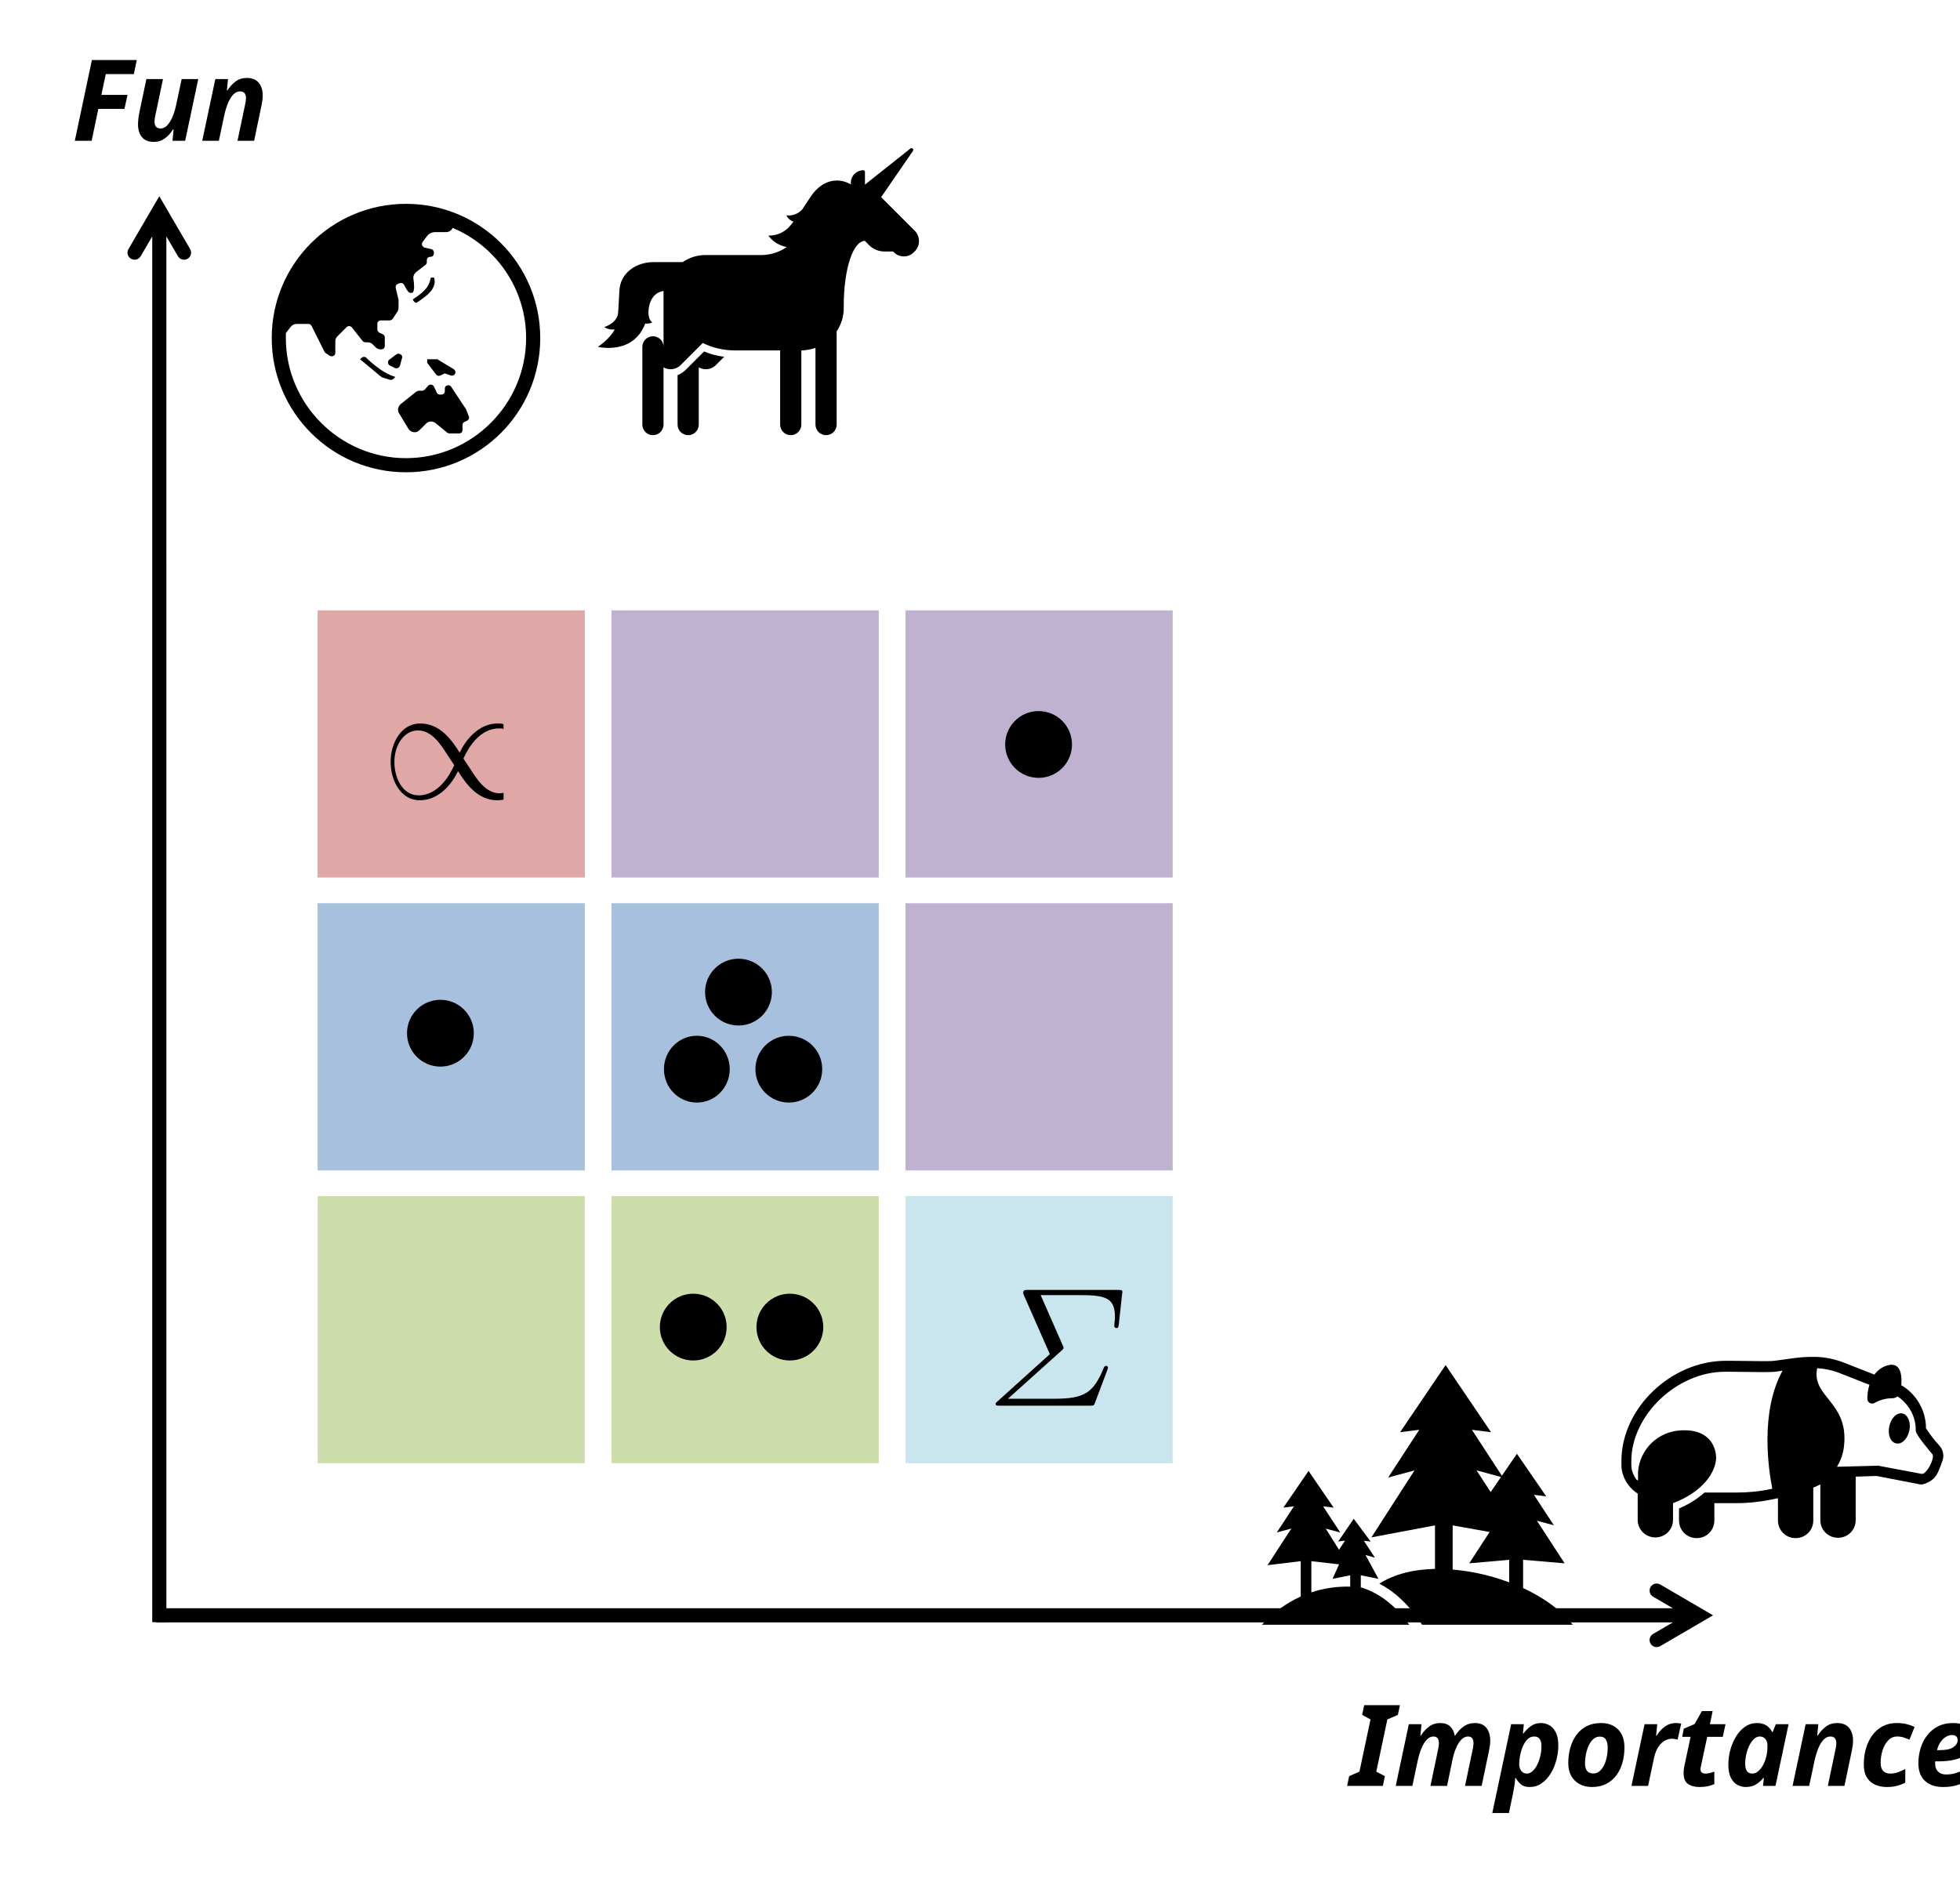
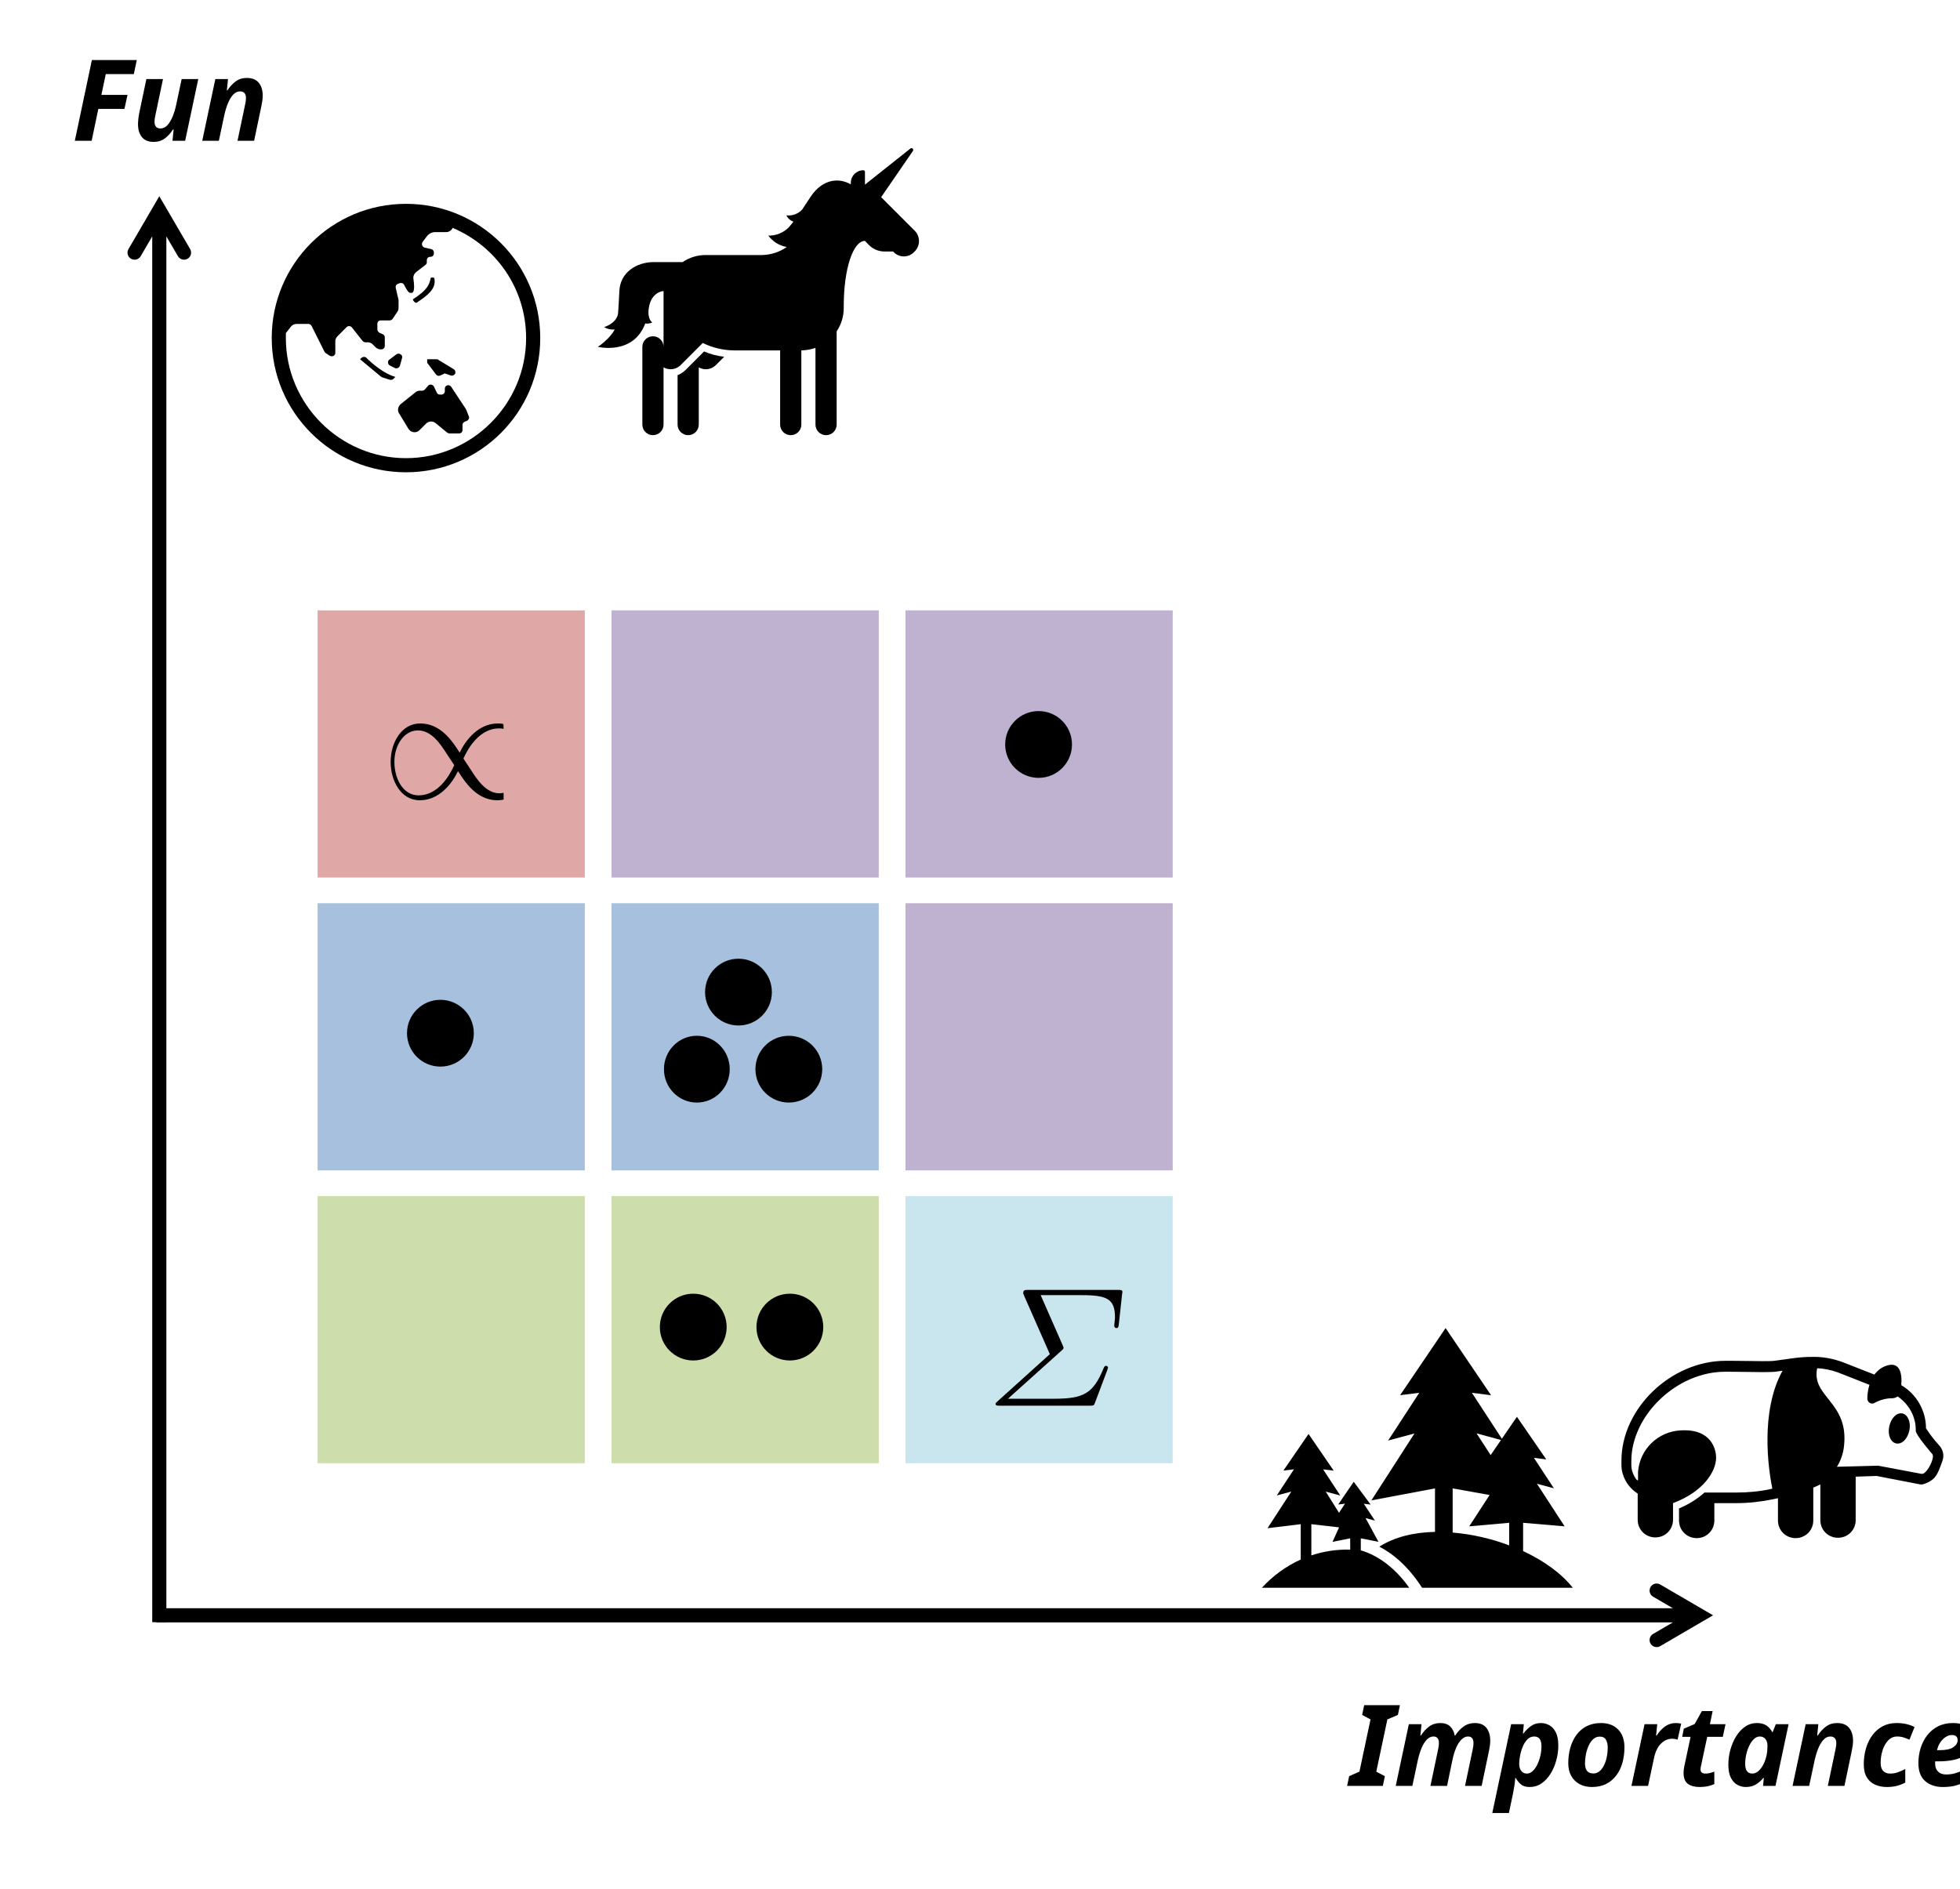
<svg xmlns="http://www.w3.org/2000/svg" width="1907" height="1838" xml:space="preserve" overflow="hidden">
  <g transform="translate(-1347 -889)">
    <g>
      <rect x="1656" y="1483" width="260" height="260" fill="#C0504D" fill-opacity="0.502" />
      <rect x="1942" y="1483" width="260" height="260" fill="#8064A2" fill-opacity="0.502" />
      <rect x="2228" y="1483" width="260" height="260" fill="#8064A2" fill-opacity="0.502" />
      <rect x="1656" y="1768" width="260" height="260" fill="#4F81BD" fill-opacity="0.502" />
      <rect x="1942" y="1768" width="260" height="260" fill="#4F81BD" fill-opacity="0.502" />
      <rect x="2228" y="1768" width="260" height="260" fill="#8064A2" fill-opacity="0.502" />
      <rect x="1656" y="2053" width="260" height="260" fill="#9BBB59" fill-opacity="0.502" />
      <rect x="1942" y="2053" width="260" height="260" fill="#9BBB59" fill-opacity="0.502" />
      <rect x="2228" y="2053" width="260" height="260" fill="#93CDDD" fill-opacity="0.502" />
      <path d="M1508.87 1093.61 1508.88 2467.68 1495.13 2467.68 1495.12 1093.61ZM1472 1131.4 1502 1079.97 1532 1131.4C1533.91 1134.68 1532.81 1138.89 1529.53 1140.8 1526.25 1142.71 1522.04 1141.61 1520.12 1138.33L1496.06 1097.08 1507.94 1097.08 1483.88 1138.33 1483.88 1138.33C1481.96 1141.61 1477.75 1142.71 1474.47 1140.8 1471.19 1138.89 1470.09 1134.68 1472 1131.4Z" fill="#000000" fill-rule="nonzero" fill-opacity="1" />
      <path d="M13.607-6.875 1514.71-6.875 1514.71 6.875 13.607 6.875ZM51.398 30.001-0.032-5.22813e-07 51.398-30.001C54.678-31.914 58.888-30.806 60.801-27.527 62.714-24.247 61.606-20.037 58.327-18.124L58.327-18.124 17.077 5.938 17.077-5.938 58.327 18.124C61.606 20.037 62.714 24.247 60.801 27.527 58.888 30.806 54.678 31.914 51.398 30.001Z" fill="#000000" fill-rule="nonzero" fill-opacity="1" transform="matrix(-1 0 0 1 3013.71 2461)" />
      <g>
        <g>
          <g>
            <path d="M2013.81 1249.25C2011.65 1251.36 2009.08 1253 2006.25 1254.06L2006.25 1302.19C2006.25 1307.88 2010.87 1312.5 2016.56 1312.5 2022.26 1312.5 2026.87 1307.88 2026.87 1302.19L2026.87 1246.5C2032.21 1249.59 2038.96 1248.75 2043.37 1244.44L2051.62 1236.19C2044.88 1235.44 2038.27 1233.71 2032.03 1231.03Z" fill="#000000" fill-rule="nonzero" fill-opacity="1" />
            <path d="M2237.25 1113.81 2204.32 1080.88 2235.26 1035.88C2235.8 1035.1 2235.6 1034.03 2234.83 1033.49 2234.19 1033.05 2233.34 1033.09 2232.75 1033.58L2188.57 1068.68 2188.57 1056.41C2188.63 1055.52 2187.96 1054.75 2187.07 1054.69 2187 1054.68 2186.93 1054.68 2186.86 1054.69 2180.24 1054.76 2174.9 1060.1 2174.82 1066.72L2174.82 1068.44C2162.59 1061.36 2147.32 1063.83 2136.39 1079.47 2133.3 1084.18 2130.38 1088.68 2127.49 1092.91 2123.58 1097.16 2117.86 1099.27 2112.12 1098.58 2113.49 1101.48 2115.97 1103.69 2119 1104.7 2117.56 1106.56 2116.11 1108.35 2114.63 1110.03 2109.4 1115.48 2102.11 1118.48 2094.56 1118.28 2098.88 1124.16 2105.31 1128.14 2112.5 1129.38 2105.56 1134.23 2097.35 1136.94 2088.89 1137.19L2033.89 1137.19C2025.8 1137.09 2017.88 1139.49 2011.2 1144.06L1983.18 1144.06C1965.69 1144.06 1950.67 1154.58 1949.67 1171.56 1948.95 1183.04 1948.81 1189.33 1948.26 1194.77 1946.27 1204.08 1934.75 1207.35 1934.75 1207.35 1937.85 1209.21 1941.47 1210.02 1945.06 1209.65 1940.32 1218.93 1928.73 1226.56 1928.73 1226.56 1928.73 1226.56 1963.11 1234.98 1974.8 1203.81 1977.14 1204.18 1979.55 1203.81 1981.67 1202.74 1981.67 1202.74 1976.65 1200.16 1978.23 1188.99 1980.57 1172.66 1992.6 1172.25 1992.6 1172.25L1992.6 1226.56C1992.6 1220.87 1987.99 1216.25 1982.29 1216.25 1976.59 1216.25 1971.98 1220.87 1971.98 1226.56L1971.98 1302.19C1971.98 1307.88 1976.59 1312.5 1982.29 1312.5 1987.99 1312.5 1992.6 1307.88 1992.6 1302.19L1992.6 1246.5C1997.94 1249.59 2004.69 1248.75 2009.1 1244.44L2030.76 1222.78C2040.28 1227.47 2050.74 1229.93 2061.35 1230L2106.04 1230 2106.04 1302.19C2106.04 1307.88 2110.66 1312.5 2116.35 1312.5 2122.05 1312.5 2126.67 1307.88 2126.67 1302.19L2126.67 1230C2131.34 1229.9 2135.98 1229.09 2140.42 1227.59L2140.42 1302.19C2140.42 1307.88 2145.03 1312.5 2150.73 1312.5 2156.42 1312.5 2161.04 1307.88 2161.04 1302.19L2161.04 1211.44C2165.57 1204.74 2167.96 1196.83 2167.92 1188.75L2167.92 1187.03C2167.92 1150.08 2177.2 1123.44 2188.54 1123.44L2192.56 1127.56C2196.41 1131.4 2201.57 1133.61 2207 1133.75L2215.94 1133.75 2216.62 1134.44C2221.95 1139.85 2230.66 1139.91 2236.07 1134.59 2236.12 1134.54 2236.17 1134.49 2236.22 1134.44L2237.25 1133.41C2242.41 1127.89 2242.41 1119.32 2237.25 1113.81Z" fill="#000000" fill-rule="nonzero" fill-opacity="1" />
          </g>
        </g>
      </g>
      <g>
        <g>
          <g>
            <path d="M3197.88 2264.53C3192.38 2263.5 3186.88 2269 3185.16 2277.25 3183.44 2285.5 3186.53 2292.72 3192.03 2293.75 3197.53 2294.78 3203.03 2289.28 3204.75 2281.03 3206.47 2272.78 3203.03 2265.56 3197.88 2264.53Z" fill="#000000" fill-rule="nonzero" fill-opacity="1" />
            <path d="M2939.72 2329.5C2937.66 2327.09 2936.28 2324.34 2935.25 2321.25 2934.56 2319.19 2934.22 2316.78 2934.22 2314.72L2934.22 2310.94C2934.22 2266.25 2978.56 2223.97 3025.31 2223.97L3030.81 2223.97C3039.06 2223.97 3054.53 2224.31 3061.41 2224.31 3064.16 2224.31 3070.69 2224.31 3074.12 2223.97L3081.34 2222.94C3059.34 2262.81 3067.59 2318.84 3071.38 2337.75L3070 2338.09C3059 2340.5 3047.66 2341.53 3036.31 2341.53L3005.38 2341.53C2998.16 2348.06 2989.56 2353.22 2980.62 2357L2980.62 2368.69C2980.62 2378.31 2988.19 2385.88 2997.81 2385.88 3007.44 2385.88 3015 2378.31 3015 2368.69L3015 2351.84 3036.31 2351.84C3048.34 2351.84 3060.38 2350.47 3072.06 2348.06L3076.88 2347.03 3076.88 2368.69C3076.88 2378.31 3084.44 2385.88 3094.06 2385.88 3103.69 2385.88 3111.25 2378.31 3111.25 2368.69L3111.25 2336.72C3113.66 2335.69 3116.06 2334.66 3118.12 2333.62L3118.12 2368.34C3118.12 2377.97 3125.69 2385.53 3135.31 2385.53 3144.94 2385.53 3152.5 2377.97 3152.5 2368.34L3152.5 2326.06 3172.78 2325.38 3215.41 2333.62C3216.09 2333.62 3216.78 2333.62 3217.47 2333.62 3221.59 2332.59 3225.72 2330.53 3228.81 2327.44 3232.25 2324 3234.66 2317.12 3237.06 2310.25 3238.78 2305.09 3237.41 2299.59 3233.62 2295.47 3228.81 2290.31 3224.69 2284.81 3220.91 2278.97 3220.91 2261.78 3211.62 2245.62 3196.84 2237.03 3197.88 2225.69 3195.47 2214.34 3183.44 2217.78 3178.28 2219.16 3173.81 2222.59 3170.72 2226.72L3139.09 2214.34C3129.47 2210.91 3119.5 2209.19 3109.53 2209.53 3104.03 2209.53 3098.88 2209.88 3093.38 2210.56L3073.44 2213.31C3071.03 2213.66 3065.19 2213.66 3061.75 2213.66 3055.22 2213.66 3039.75 2213.31 3031.5 2213.31L3026 2213.31C2972.72 2213.31 2924.59 2259.72 2924.59 2310.59L2924.59 2314.38C2924.59 2317.47 2924.94 2320.56 2925.97 2323.66 2928.38 2331.56 2933.53 2338.09 2940.41 2342.56L2940.41 2368C2940.41 2377.62 2947.97 2385.19 2957.59 2385.19 2967.22 2385.19 2974.78 2377.62 2974.78 2368 2974.78 2368 2974.78 2368 2974.78 2368L2974.78 2351.84C3004 2340.84 3016.38 2321.59 3016.72 2307.84 3016.72 2299.59 3012.25 2279.31 2982.34 2281.03 2960.34 2282.06 2942.47 2299.25 2940.75 2321.25L2940.75 2329.5ZM3221.59 2320.22C3220.22 2321.59 3218.84 2323.66 3216.44 2323.31L3174.5 2315.41C3174.16 2315.41 3173.81 2315.41 3173.47 2315.41L3134.28 2316.44C3138.06 2310.25 3140.47 2303.38 3141.16 2296.16 3145.97 2253.19 3109.19 2248.72 3115.03 2220.53 3121.91 2220.88 3128.78 2222.25 3135.31 2224.66L3165.91 2236.69C3164.53 2241.16 3163.84 2245.62 3163.84 2250.09 3163.84 2252.5 3165.56 2254.56 3167.97 2254.91 3168.66 2254.91 3169.69 2254.91 3170.38 2254.56 3175.88 2251.47 3181.72 2249.75 3188.25 2249.75 3189.97 2249.75 3191.69 2249.06 3193.41 2248.03 3204.41 2255.59 3211.28 2267.97 3210.94 2281.38 3210.94 2285.5 3226.75 2303.72 3226.75 2303.72 3229.84 2306.47 3224.34 2317.12 3221.59 2320.22Z" fill="#000000" fill-rule="nonzero" fill-opacity="1" />
          </g>
        </g>
      </g>
      <g>
        <g>
          <g>
-             <path d="M2828.92 2434.47 2828.92 2406.97 2869.31 2410.41 2842.36 2368.95 2858.86 2373.39 2839.44 2343.76 2851.43 2345.27 2822.9 2303.78 2808.26 2325.16 2779.11 2280.47 2797.74 2282.81 2753.5 2217.46 2709.26 2282.77 2727.89 2280.44 2697.61 2326.91 2723.22 2320.04 2681.31 2385.14 2743.19 2373.49 2743.19 2415.81C2722.84 2416.25 2703.86 2420.69 2689.05 2430.18 2702.8 2437.32 2717.34 2449.6 2730.61 2470.19L2877.25 2470.19C2866.18 2456.13 2848.96 2443.82 2828.92 2434.47ZM2807.4 2326.4 2797.36 2341.07 2783.61 2319.93ZM2796.33 2379.92 2776.5 2410.41 2815.38 2406.97 2815.38 2428.94C2797.71 2422.26 2779.2 2418.06 2760.38 2416.46L2760.38 2373.49Z" fill="#000000" fill-rule="nonzero" fill-opacity="1" />
-             <path d="M2671.65 2433.96 2671 2433.96 2671 2422.06 2688.19 2425.5 2675.61 2402.33 2684.75 2404.88 2673.92 2388.41 2680.59 2389.23 2664.12 2367.06 2649 2389.17 2655.63 2388.34 2649.79 2397.24 2636.9 2376.62 2651.06 2380.43 2634.32 2354.96 2644.63 2356.23 2620.16 2320.52 2595.68 2356.17 2606 2354.89 2589.26 2380.37 2603.42 2376.55 2580.25 2412.23 2612.56 2408.31 2612.56 2442.69C2598.24 2449.23 2585.38 2458.58 2574.75 2470.19L2718.16 2470.19C2702.59 2448.36 2685.75 2438.32 2671.65 2433.96ZM2622.88 2438.67 2622.88 2408.31 2649.86 2411.41 2643.5 2425.5 2660.69 2422.06 2660.69 2433.1C2647.86 2432.74 2635.06 2434.63 2622.88 2438.67Z" fill="#000000" fill-rule="nonzero" fill-opacity="1" />
+             <path d="M2828.92 2398.47 2828.92 2370.97 2869.31 2374.41 2842.36 2332.95 2858.86 2337.39 2839.44 2307.76 2851.43 2309.27 2822.9 2267.78 2808.26 2289.16 2779.11 2244.47 2797.74 2246.81 2753.5 2181.46 2709.26 2246.77 2727.89 2244.44 2697.61 2290.91 2723.22 2284.04 2681.31 2349.14 2743.19 2337.49 2743.19 2379.81C2722.84 2380.25 2703.86 2384.69 2689.05 2394.18 2702.8 2401.32 2717.34 2413.6 2730.61 2434.19L2877.25 2434.19C2866.18 2420.13 2848.96 2407.82 2828.92 2398.47ZM2807.4 2290.4 2797.36 2305.07 2783.61 2283.93ZM2796.33 2343.92 2776.5 2374.41 2815.38 2370.97 2815.38 2392.94C2797.71 2386.26 2779.2 2382.06 2760.38 2380.46L2760.38 2337.49Z" fill="#000000" fill-rule="nonzero" fill-opacity="1" />
+             <path d="M2671.65 2397.96 2671 2397.96 2671 2386.06 2688.19 2389.5 2675.61 2366.33 2684.75 2368.88 2673.92 2352.41 2680.59 2353.23 2664.12 2331.06 2649 2353.17 2655.63 2352.34 2649.79 2361.24 2636.9 2340.62 2651.06 2344.43 2634.32 2318.96 2644.63 2320.23 2620.16 2284.52 2595.68 2320.17 2606 2318.89 2589.26 2344.37 2603.42 2340.55 2580.25 2376.23 2612.56 2372.31 2612.56 2406.69C2598.24 2413.23 2585.38 2422.58 2574.75 2434.19L2718.16 2434.19C2702.59 2412.36 2685.75 2402.32 2671.65 2397.96ZM2622.88 2402.67 2622.88 2372.31 2649.86 2375.41 2643.5 2389.5 2660.69 2386.06 2660.69 2397.1C2647.86 2396.74 2635.06 2398.63 2622.88 2402.67Z" fill="#000000" fill-rule="nonzero" fill-opacity="1" />
          </g>
        </g>
      </g>
      <g>
        <g>
          <g>
            <path d="M1742 1087.37C1669.81 1087.37 1611.38 1145.81 1611.38 1218 1611.38 1290.19 1669.81 1348.62 1742 1348.62 1814.19 1348.62 1872.63 1290.19 1872.63 1218 1872.63 1145.81 1814.19 1087.37 1742 1087.37ZM1742 1334.87C1677.72 1334.87 1625.13 1282.28 1625.13 1218 1625.13 1216.28 1625.13 1214.91 1625.13 1213.19L1629.94 1207C1631.31 1205.28 1633.38 1204.25 1635.44 1204.25L1647.13 1204.25C1648.5 1204.25 1649.53 1204.94 1650.22 1206.31L1662.59 1231.06C1662.94 1231.75 1663.28 1232.09 1663.63 1232.44L1667.75 1235.19C1670.16 1236.56 1673.25 1235.19 1673.25 1232.44L1673.25 1221.09C1673.25 1219.37 1673.94 1217.66 1675.31 1216.28L1684.25 1207.34C1685.63 1205.97 1688.03 1205.97 1689.41 1207.69L1699.72 1220.75C1700.41 1221.44 1701.44 1222.12 1702.47 1222.12L1704.88 1222.12C1706.59 1222.12 1708.31 1222.81 1709.69 1224.19L1712.44 1226.94C1713.81 1228.31 1715.53 1229 1717.25 1229L1717.94 1229C1720 1229 1721.38 1227.62 1721.38 1225.56L1721.38 1217.31C1721.38 1215.94 1720.69 1214.91 1719.31 1214.22L1716.22 1212.84C1715.19 1212.16 1714.16 1211.12 1714.16 1209.75L1714.16 1204.25C1714.16 1202.19 1715.53 1200.81 1717.59 1200.81L1726.19 1200.81C1727.22 1200.81 1728.25 1200.12 1728.94 1199.44L1733.75 1192.22C1734.44 1191.19 1734.78 1189.81 1734.78 1188.44L1734.78 1181.22C1734.78 1180.53 1734.78 1180.19 1734.44 1179.5L1732.03 1169.19C1731.69 1167.47 1732.38 1166.09 1733.75 1165.41L1735.47 1164.72C1737.19 1164.03 1738.91 1164.37 1739.94 1165.75 1739.94 1165.75 1743.03 1172.28 1745.09 1173.66 1745.78 1174 1747.84 1174.34 1748.53 1173.66 1750.59 1171.59 1749.91 1164.72 1749.22 1160.25 1748.88 1157.84 1749.91 1155.44 1751.97 1153.72L1760.91 1146.84C1761.94 1146.16 1762.28 1145.12 1762.28 1144.09L1762.28 1142.37C1762.28 1140.31 1763.66 1138.94 1765.72 1138.94 1767.78 1138.94 1769.16 1137.56 1769.16 1135.5L1769.16 1134.81C1769.16 1133.09 1768.13 1131.72 1766.41 1131.37L1760.22 1130C1757.81 1129.31 1756.78 1126.56 1758.16 1124.5L1762.28 1119C1764.34 1116.25 1767.44 1114.87 1770.53 1114.87L1781.19 1114.87C1783.94 1114.87 1786.34 1113.16 1787.38 1110.75 1829.66 1128.62 1858.88 1169.87 1858.88 1218 1858.88 1282.28 1806.28 1334.87 1742 1334.87Z" fill="#000000" fill-rule="nonzero" fill-opacity="1" />
            <path d="M1800.78 1288.12C1800.44 1287.44 1800.09 1286.41 1799.41 1285.72L1786 1265.44C1784.28 1262.69 1779.81 1263.72 1779.81 1267.16L1779.81 1269.56C1779.81 1271.62 1778.44 1273 1776.38 1273L1775 1273C1773.63 1273 1772.59 1272.31 1771.91 1270.94L1769.16 1265.09C1767.78 1262.69 1764.34 1262.69 1762.97 1265.09L1760.22 1268.19C1759.53 1268.87 1758.5 1269.22 1757.81 1269.22L1755.41 1269.22C1753.69 1269.22 1751.97 1269.91 1750.59 1271.28L1736.84 1282.28C1734.09 1284.69 1733.41 1288.81 1735.47 1291.56L1744.41 1306.34C1746.81 1310.12 1751.97 1310.81 1755.06 1307.72L1761.59 1301.19C1764 1298.78 1768.13 1298.44 1770.88 1300.84L1782.22 1310.12C1782.91 1310.47 1783.59 1310.81 1784.28 1310.81L1793.56 1310.81C1795.63 1310.81 1797 1309.44 1797 1307.37L1797 1302.56C1797 1301.19 1797.69 1300.16 1799.06 1299.47L1801.47 1298.44C1802.84 1297.75 1803.88 1296.03 1803.19 1294.31L1800.78 1288.12Z" fill="#000000" fill-rule="nonzero" fill-opacity="1" />
            <path d="M1762.63 1242.06 1771.22 1253.41C1772.25 1254.78 1773.97 1255.12 1775.34 1254.44L1779.81 1252.37 1785.66 1254.44C1787.72 1255.12 1790.13 1253.41 1790.13 1251.34 1790.13 1249.97 1789.44 1248.94 1788.41 1248.25L1773.63 1239.31C1773.28 1238.62 1772.59 1238.62 1771.91 1238.62L1762.63 1238.62 1762.63 1242.06Z" fill="#000000" fill-rule="nonzero" fill-opacity="1" />
            <path d="M1736.16 1244.81 1738.22 1237.25C1738.56 1236.22 1738.22 1234.84 1737.19 1234.16 1736.16 1233.12 1734.09 1232.78 1732.72 1233.81L1725.84 1238.97C1723.78 1240.34 1724.13 1243.78 1726.53 1244.81L1731.34 1247.22C1733.41 1247.91 1735.47 1246.87 1736.16 1244.81Z" fill="#000000" fill-rule="nonzero" fill-opacity="1" />
            <path d="M1703.16 1236.91C1701.78 1235.87 1700.06 1236.22 1698.69 1237.25L1697.31 1238.62 1717.59 1255.47C1717.94 1255.81 1718.28 1255.81 1718.63 1256.16L1726.19 1258.56C1727.56 1258.91 1728.94 1258.56 1729.63 1257.87L1731.69 1255.81C1717.25 1251.69 1703.16 1236.91 1703.16 1236.91Z" fill="#000000" fill-rule="nonzero" fill-opacity="1" />
            <path d="M1752.31 1183.62C1761.59 1177.44 1772.25 1170.22 1769.5 1159.56 1769.16 1158.87 1766.41 1158.87 1766.06 1159.56 1764.69 1165.75 1763.31 1170.91 1748.88 1180.19 1748.19 1180.87 1750.94 1184.31 1752.31 1183.62Z" fill="#000000" fill-rule="nonzero" fill-opacity="1" />
          </g>
        </g>
      </g>
      <text fill="#000000" fill-opacity="1" font-family="Calibri,Calibri_MSFontService,sans-serif" font-style="italic" font-variant="normal" font-weight="700" font-stretch="normal" font-size="110" text-anchor="start" direction="ltr" writing-mode="lr-tb" unicode-bidi="normal" text-decoration="none" transform="matrix(1 0 0 1 2660.88 2627)">Importance</text>
      <text fill="#000000" fill-opacity="1" font-family="Calibri,Calibri_MSFontService,sans-serif" font-style="italic" font-variant="normal" font-weight="700" font-stretch="normal" font-size="110" text-anchor="start" direction="ltr" writing-mode="lr-tb" unicode-bidi="normal" text-decoration="none" transform="matrix(1 0 0 1 1416.93 1026)">Fun</text>
      <path d="M1993 1929.5C1993 1911.55 2007.33 1897 2025 1897 2042.67 1897 2057 1911.55 2057 1929.5 2057 1947.45 2042.67 1962 2025 1962 2007.33 1962 1993 1947.45 1993 1929.5Z" fill="#000000" fill-rule="evenodd" fill-opacity="1" />
      <path d="M2082 1929.5C2082 1911.55 2096.55 1897 2114.5 1897 2132.45 1897 2147 1911.55 2147 1929.5 2147 1947.45 2132.45 1962 2114.5 1962 2096.55 1962 2082 1947.45 2082 1929.5Z" fill="#000000" fill-rule="evenodd" fill-opacity="1" />
      <path d="M2083 2180.5C2083 2162.55 2097.55 2148 2115.5 2148 2133.45 2148 2148 2162.55 2148 2180.5 2148 2198.45 2133.45 2213 2115.5 2213 2097.55 2213 2083 2198.45 2083 2180.5Z" fill="#000000" fill-rule="evenodd" fill-opacity="1" />
      <path d="M2325 1613.5C2325 1595.55 2339.55 1581 2357.5 1581 2375.45 1581 2390 1595.55 2390 1613.5 2390 1631.45 2375.45 1646 2357.5 1646 2339.55 1646 2325 1631.45 2325 1613.5Z" fill="#000000" fill-rule="evenodd" fill-opacity="1" />
      <path d="M1743 1894.5C1743 1876.55 1757.55 1862 1775.5 1862 1793.45 1862 1808 1876.55 1808 1894.5 1808 1912.45 1793.45 1927 1775.5 1927 1757.55 1927 1743 1912.45 1743 1894.5Z" fill="#000000" fill-rule="evenodd" fill-opacity="1" />
      <path d="M2033 1854.5C2033 1836.55 2047.55 1822 2065.5 1822 2083.45 1822 2098 1836.55 2098 1854.5 2098 1872.45 2083.45 1887 2065.5 1887 2047.55 1887 2033 1872.45 2033 1854.5Z" fill="#000000" fill-rule="evenodd" fill-opacity="1" />
      <path d="M1989 2180.5C1989 2162.55 2003.55 2148 2021.5 2148 2039.45 2148 2054 2162.55 2054 2180.5 2054 2198.45 2039.45 2213 2021.5 2213 2003.55 2213 1989 2198.45 1989 2180.5Z" fill="#000000" fill-rule="evenodd" fill-opacity="1" />
      <text fill="#000000" fill-opacity="1" font-family="Cambria Math,Cambria Math_MSFontService,sans-serif" font-style="normal" font-variant="normal" font-weight="400" font-stretch="normal" font-size="165" text-anchor="start" direction="ltr" writing-mode="lr-tb" unicode-bidi="normal" text-decoration="none" transform="matrix(1 0 0 1 2306.08 2257)">𝛴</text>
      <text fill="#000000" fill-opacity="1" font-family="Cambria Math,Cambria Math_MSFontService,sans-serif" font-style="normal" font-variant="normal" font-weight="400" font-stretch="normal" font-size="165" text-anchor="start" direction="ltr" writing-mode="lr-tb" unicode-bidi="normal" text-decoration="none" transform="matrix(1 0 0 1 1717.85 1666)">∝</text>
    </g>
  </g>
</svg>
